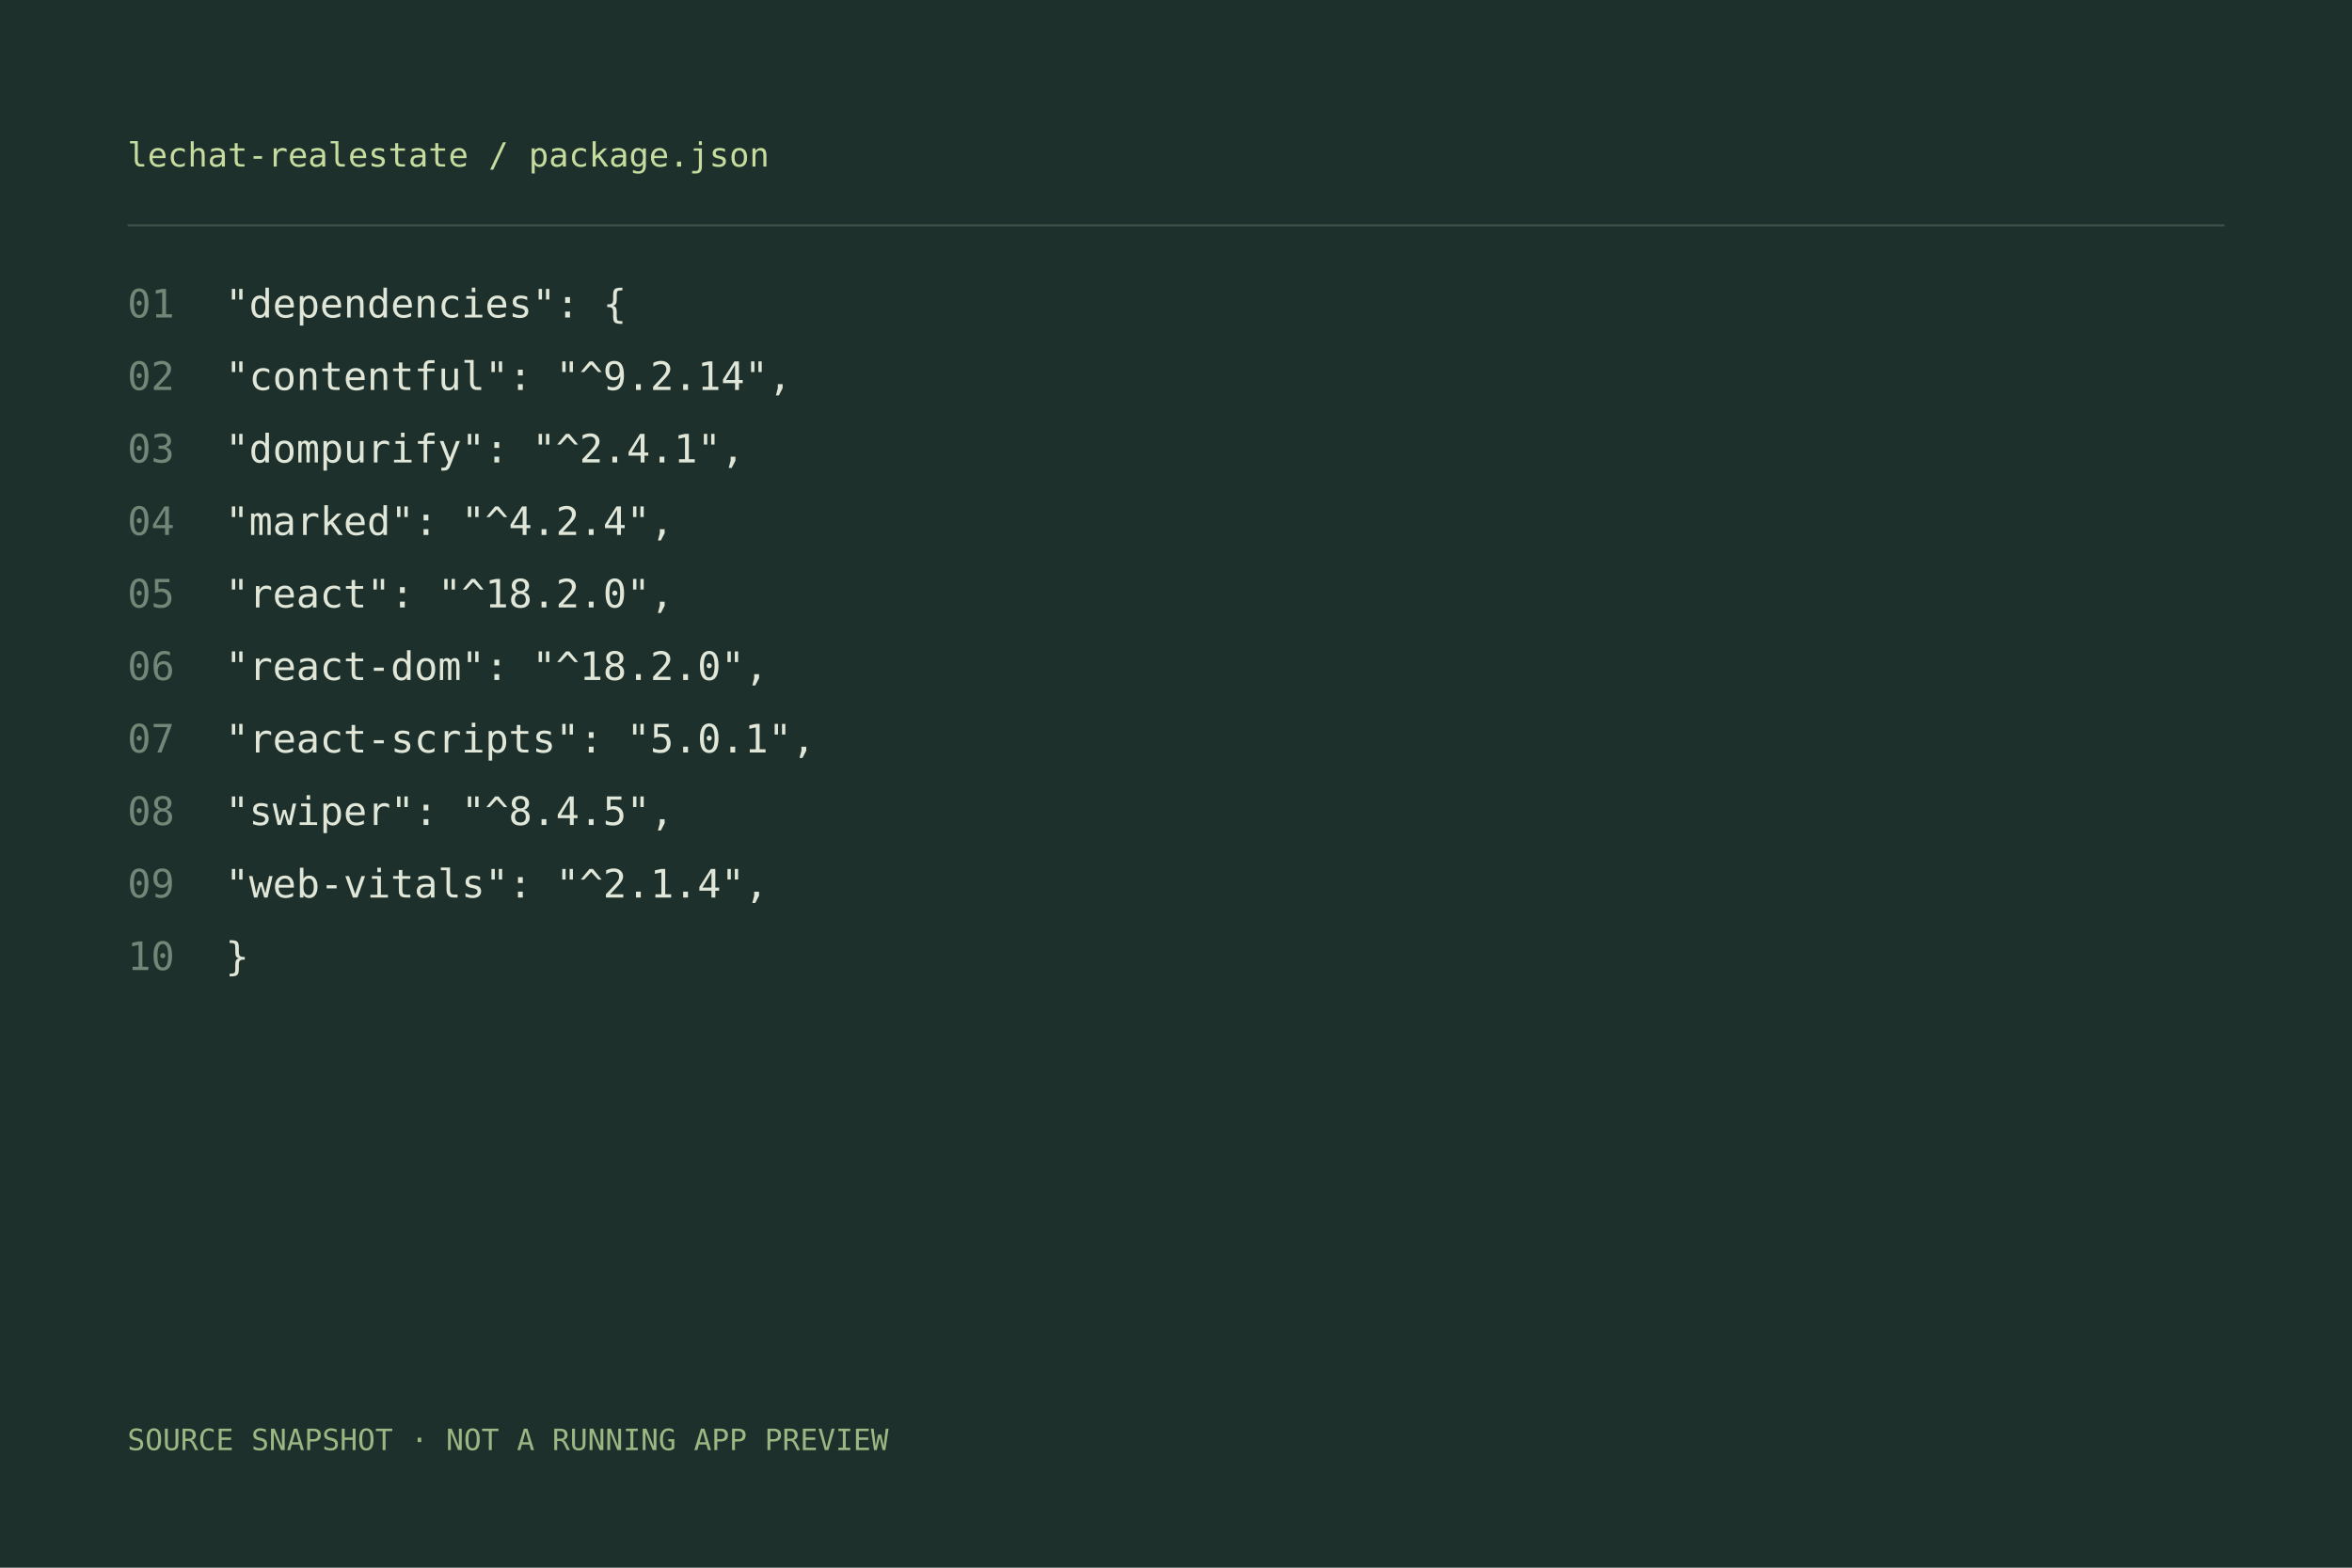
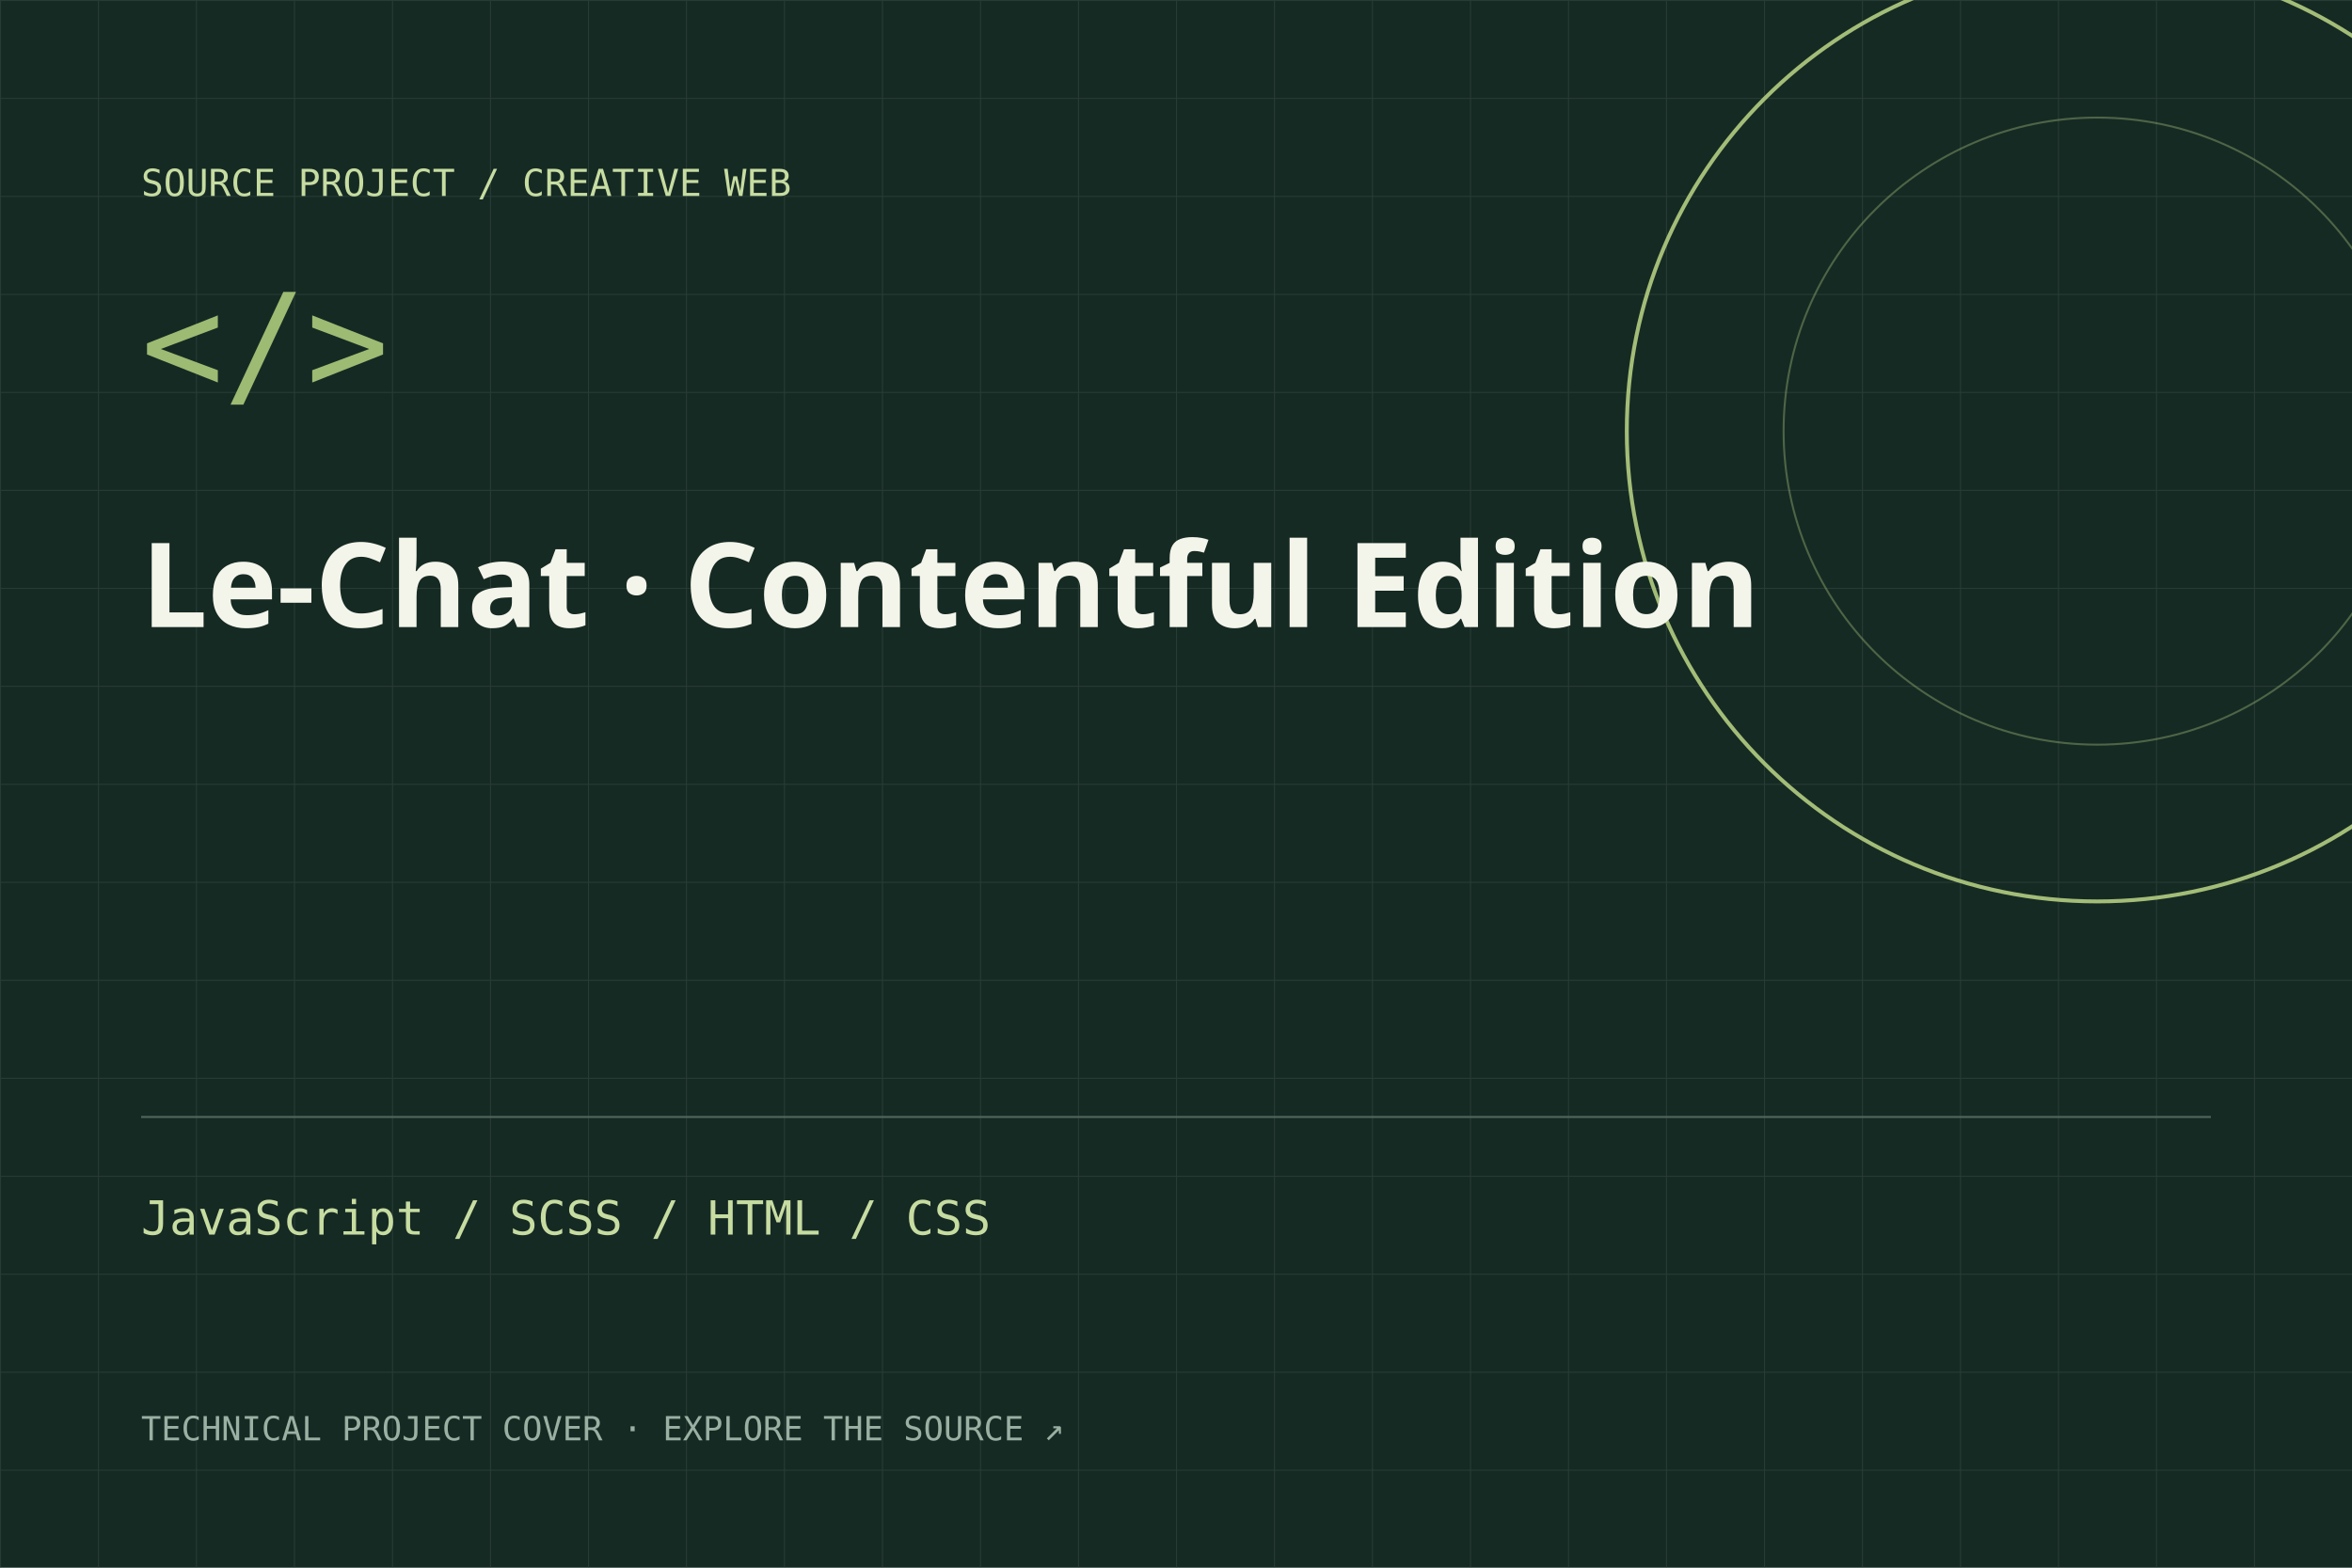
<svg xmlns="http://www.w3.org/2000/svg" width="1200" height="800" viewBox="0 0 1200 800">
-   <rect width="1200" height="800" fill="#1e302b" />
-   <text x="65" y="85" font-family="monospace" font-size="17" fill="#c6dc9f">lechat-realestate / package.json</text>
-   <path d="M65 115H1135" stroke="#41534a" />
-   <text x="65" y="162" font-family="monospace" font-size="20" fill="#718778">01</text>
-   <text x="115" y="162" font-family="monospace" font-size="20" fill="#e0e7d9">"dependencies": {</text>
-   <text x="65" y="199" font-family="monospace" font-size="20" fill="#718778">02</text>
-   <text x="115" y="199" font-family="monospace" font-size="20" fill="#e0e7d9">  "contentful": "^9.2.14",</text>
-   <text x="65" y="236" font-family="monospace" font-size="20" fill="#718778">03</text>
-   <text x="115" y="236" font-family="monospace" font-size="20" fill="#e0e7d9">  "dompurify": "^2.4.1",</text>
-   <text x="65" y="273" font-family="monospace" font-size="20" fill="#718778">04</text>
-   <text x="115" y="273" font-family="monospace" font-size="20" fill="#e0e7d9">  "marked": "^4.2.4",</text>
-   <text x="65" y="310" font-family="monospace" font-size="20" fill="#718778">05</text>
-   <text x="115" y="310" font-family="monospace" font-size="20" fill="#e0e7d9">  "react": "^18.2.0",</text>
-   <text x="65" y="347" font-family="monospace" font-size="20" fill="#718778">06</text>
-   <text x="115" y="347" font-family="monospace" font-size="20" fill="#e0e7d9">  "react-dom": "^18.2.0",</text>
-   <text x="65" y="384" font-family="monospace" font-size="20" fill="#718778">07</text>
-   <text x="115" y="384" font-family="monospace" font-size="20" fill="#e0e7d9">  "react-scripts": "5.0.1",</text>
-   <text x="65" y="421" font-family="monospace" font-size="20" fill="#718778">08</text>
-   <text x="115" y="421" font-family="monospace" font-size="20" fill="#e0e7d9">  "swiper": "^8.4.5",</text>
-   <text x="65" y="458" font-family="monospace" font-size="20" fill="#718778">09</text>
-   <text x="115" y="458" font-family="monospace" font-size="20" fill="#e0e7d9">  "web-vitals": "^2.1.4",</text>
-   <text x="65" y="495" font-family="monospace" font-size="20" fill="#718778">10</text>
-   <text x="115" y="495" font-family="monospace" font-size="20" fill="#e0e7d9">}</text>
-   <text x="65" y="740" font-family="monospace" font-size="15" fill="#9bb783">SOURCE SNAPSHOT · NOT A RUNNING APP PREVIEW</text>
+   <defs>
+     <pattern id="grid" width="50" height="50" patternUnits="userSpaceOnUse">
+       <path d="M50 0H0V50" fill="none" stroke="#3c5148" stroke-width="1" />
+     </pattern>
+   </defs>
+   <rect width="1200" height="800" fill="#162a24" />
+   <rect width="1200" height="800" fill="url(#grid)" opacity=".45" />
+   <circle cx="1070" cy="220" r="240" fill="none" stroke="#a3bd78" stroke-width="2" />
+   <circle cx="1070" cy="220" r="160" fill="none" stroke="#a3bd78" opacity=".4" />
+   <text x="72" y="100" font-family="monospace" font-size="19" fill="#c7dca1">SOURCE PROJECT / CREATIVE WEB</text>
+   <text x="72" y="200" font-family="monospace" font-size="70" fill="#9dbb72">&lt;/&gt;</text>
+   <text x="72" y="320" font-family="sans-serif" font-size="60" font-weight="600" fill="#f4f5ea">Le-Chat · Contentful Edition</text>
+   <path d="M72 570H1128" stroke="#52685b" />
+   <text x="72" y="630" font-family="monospace" font-size="24" fill="#c7dca1">JavaScript / SCSS / HTML / CSS</text>
+   <text x="72" y="735" font-family="monospace" font-size="17" fill="#99b0a3">TECHNICAL PROJECT COVER · EXPLORE THE SOURCE ↗</text>
</svg>
